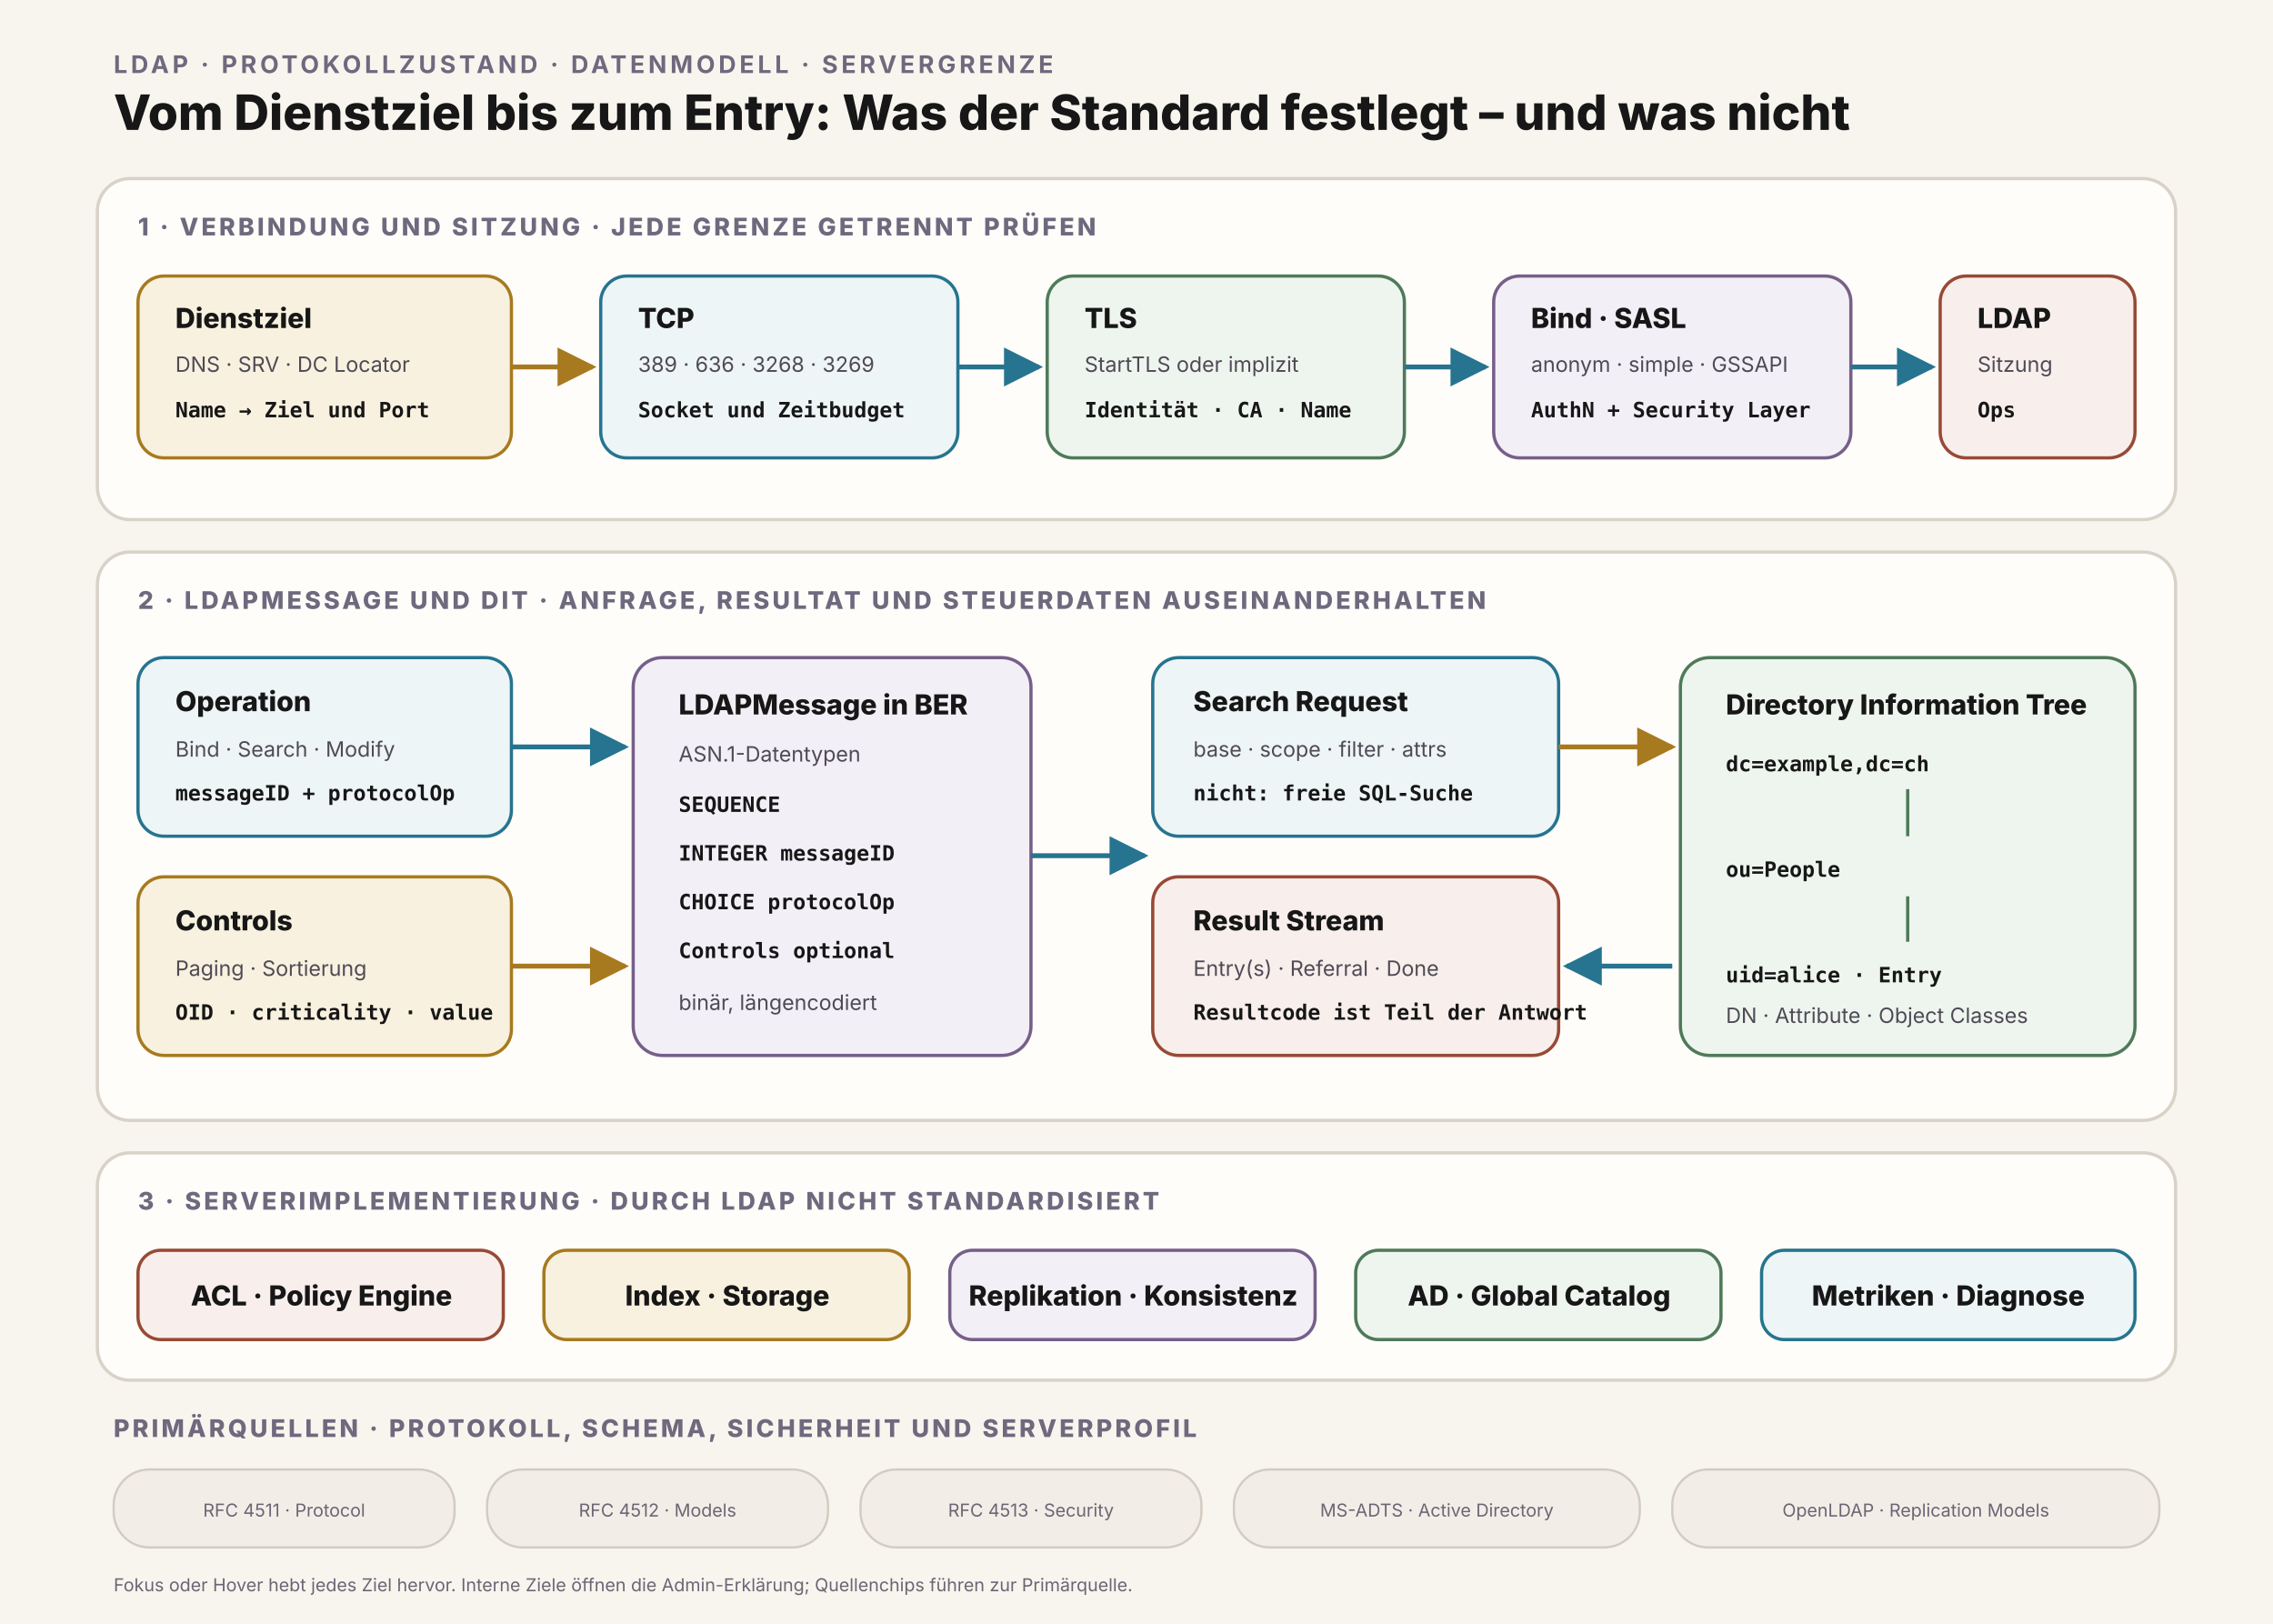
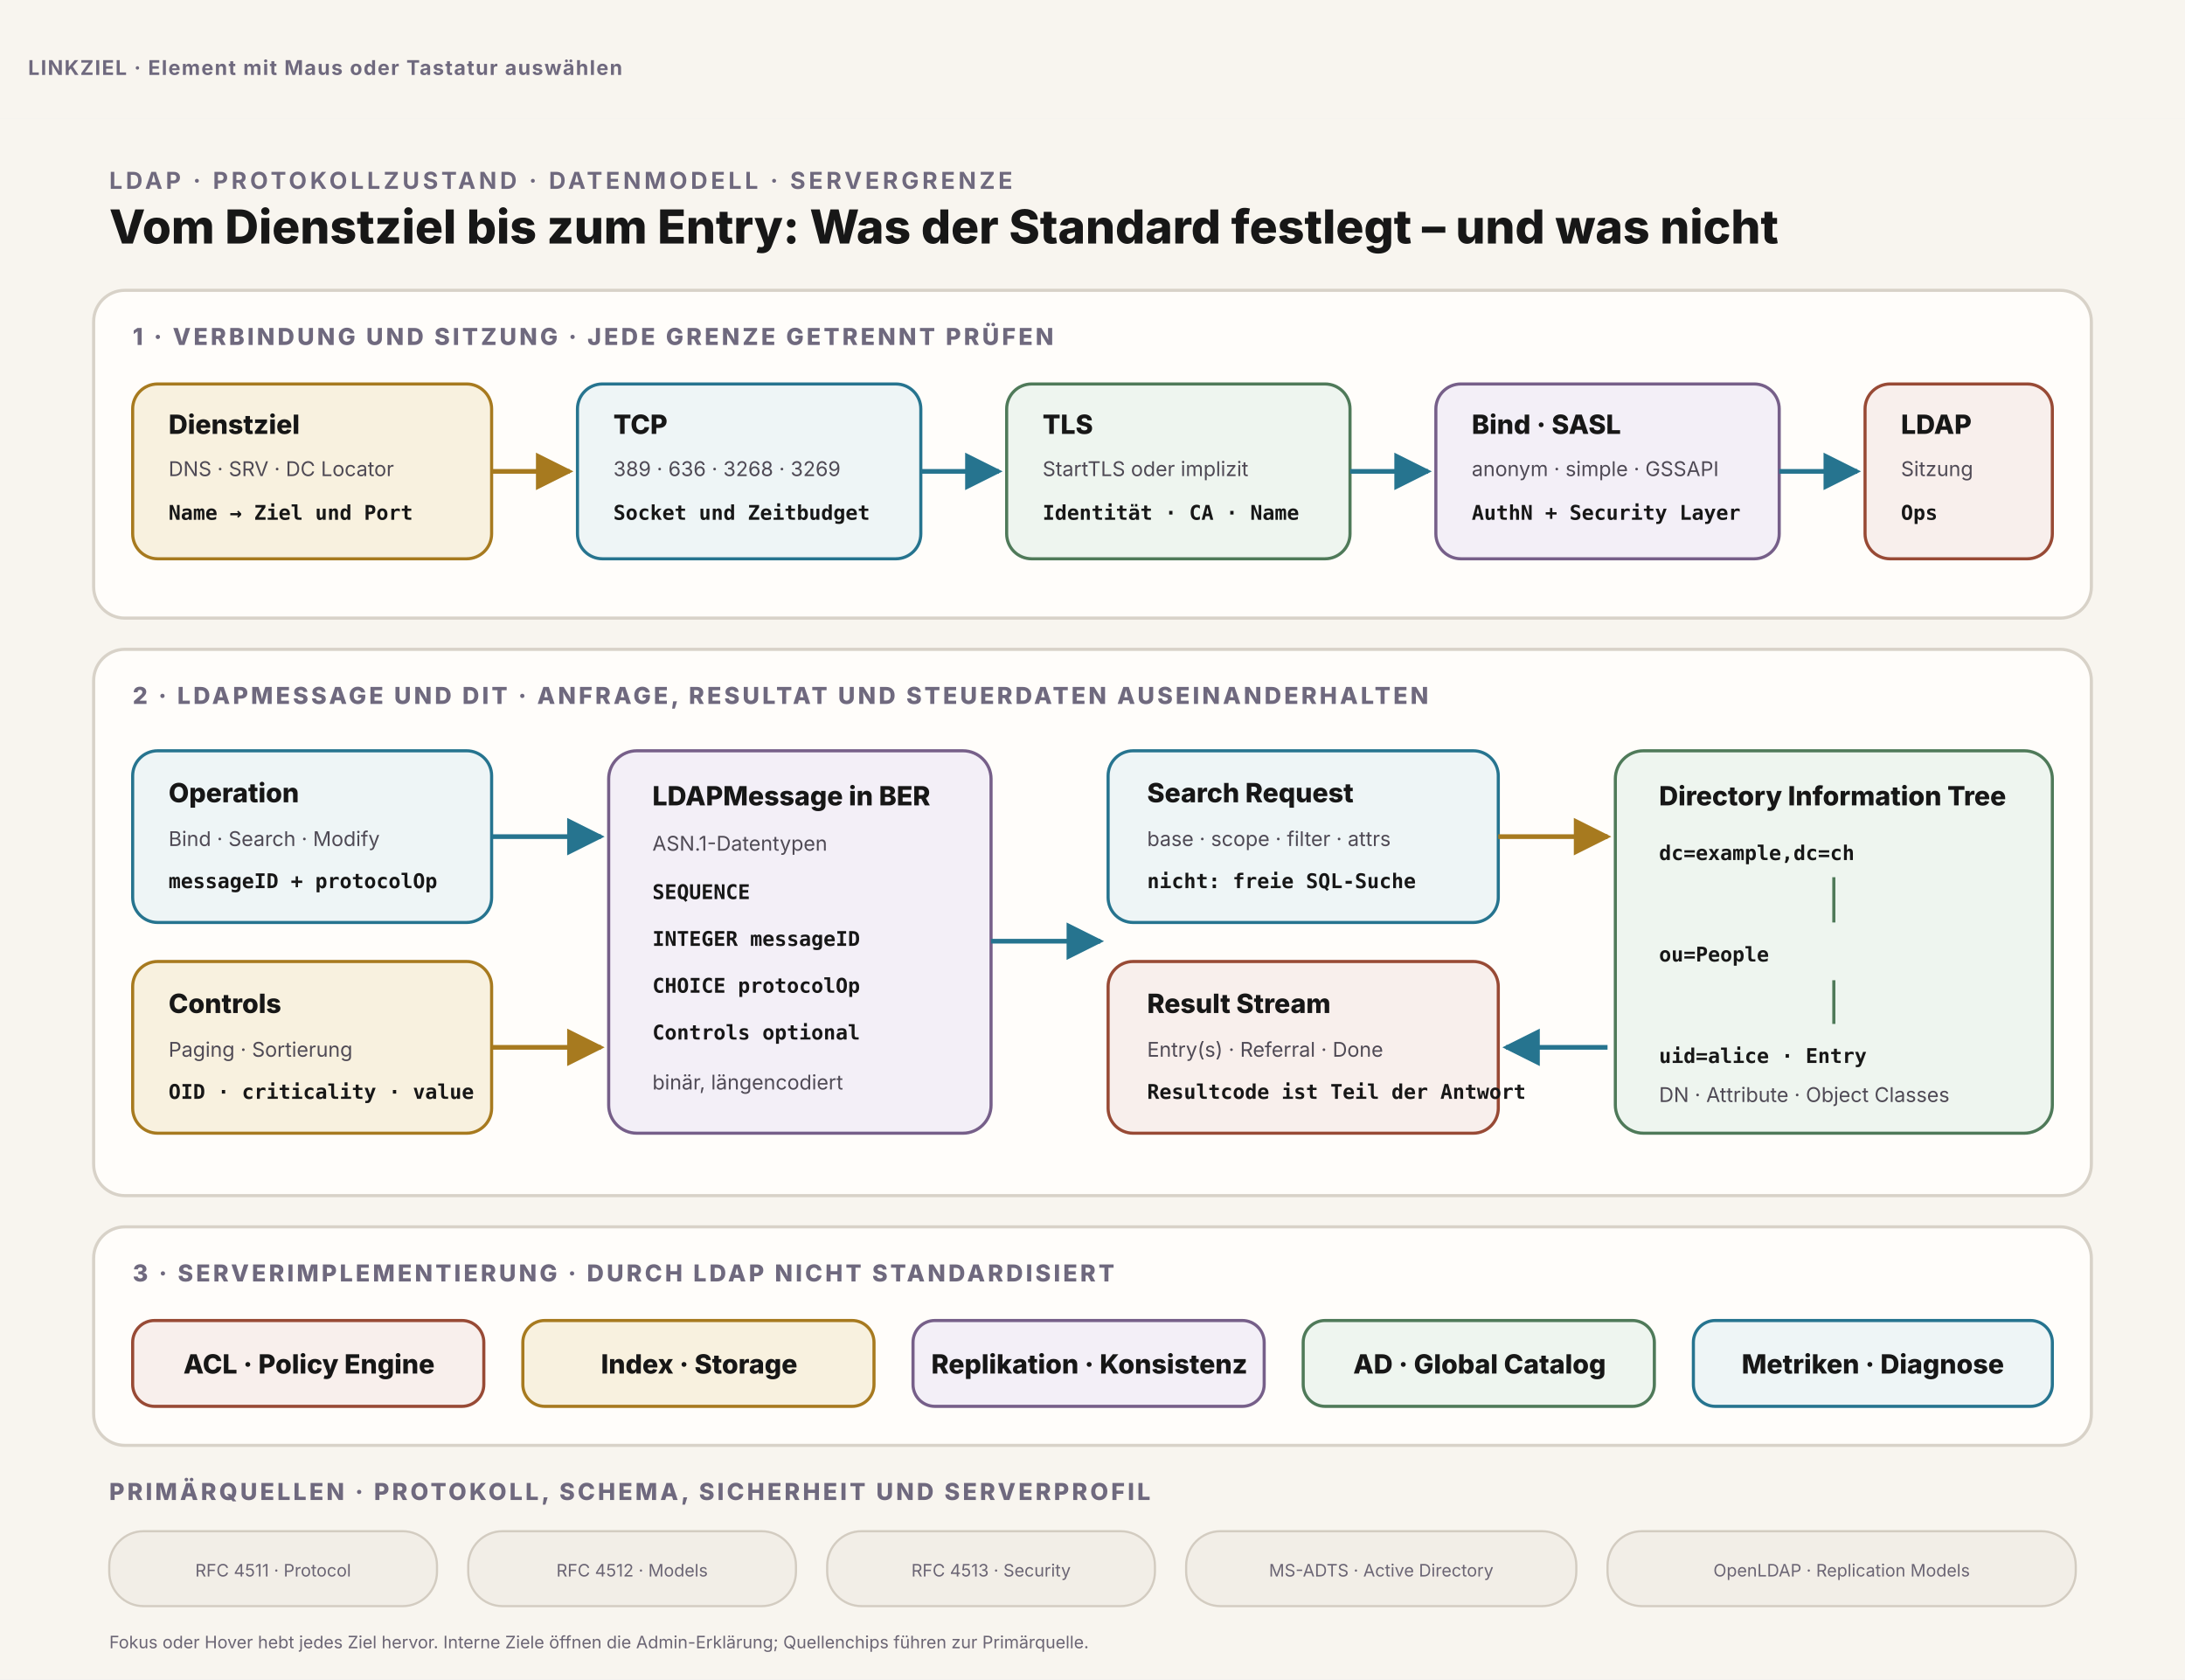
- <svg xmlns="http://www.w3.org/2000/svg" viewBox="0 0 1400 1000" role="img" aria-labelledby="title desc">
+ <svg xmlns="http://www.w3.org/2000/svg" viewBox="0 -76 1400 1076" role="img" aria-labelledby="title desc">
  <style>
    :root { color-scheme: light; }
    * { box-sizing: border-box; }
    text { font-family: Inter, ui-sans-serif, system-ui, -apple-system, BlinkMacSystemFont, "Segoe UI", sans-serif; fill: #171717; }
    .bg { fill: #f8f5ef; }
    .panel { fill: #fffdfa; stroke: #d8d2c8; stroke-width: 2; }
    .hit { fill: #eef5f6; stroke: #26748f; stroke-width: 2; transition: fill .16s ease, stroke .16s ease, filter .16s ease; }
    .hit.gold { fill: #f8f1df; stroke: #a77a1f; }
    .hit.red { fill: #f8efec; stroke: #984a35; }
    .hit.green { fill: #eef5ef; stroke: #4f7a59; }
    .hit.violet { fill: #f3eff7; stroke: #765f89; }
    a:hover .hit, a:focus .hit { fill: #d2e9ee; stroke: #0d5872; filter: drop-shadow(0 5px 7px rgba(23, 69, 84, .22)); }
    a:hover .hit.gold, a:focus .hit.gold { fill: #f2dfad; stroke: #7c5811; }
    a:hover .hit.red, a:focus .hit.red { fill: #f2d8cf; stroke: #743321; }
    a:hover .hit.green, a:focus .hit.green { fill: #dbeadf; stroke: #315f3c; }
    a:hover .hit.violet, a:focus .hit.violet { fill: #e5d9ed; stroke: #59436c; }
    a:focus { outline: none; }
    .kicker { font-size: 15px; font-weight: 750; letter-spacing: 2.1px; fill: #6f697e; }
    .title { font-size: 30px; font-weight: 780; }
    .section { font-size: 15px; font-weight: 780; letter-spacing: 1.8px; fill: #6f697e; }
    .box-title { font-size: 17px; font-weight: 760; }
    .box-copy { font-size: 13px; fill: #4f4a55; }
    .mono { font-family: "Cascadia Mono", "SFMono-Regular", Consolas, monospace; font-size: 13px; font-weight: 680; }
    .tiny { font-size: 11px; fill: #6b6574; }
    .chip { fill: #f2eee7; stroke: #d3ccc1; stroke-width: 1.4; transition: fill .16s ease, stroke .16s ease; }
    a:hover .chip, a:focus .chip { fill: #d9ebef; stroke: #26748f; }
    .arrow { fill: none; stroke: #26748f; stroke-width: 3; marker-end: url(#arrow); }
    .arrow-gold { fill: none; stroke: #a77a1f; stroke-width: 3; marker-end: url(#arrowGold); }
    .dash { fill: none; stroke: #8e8996; stroke-width: 2; stroke-dasharray: 7 7; marker-end: url(#arrowMuted); }
  </style>
  <defs>
    <marker id="arrow" viewBox="0 0 10 10" refX="9" refY="5" markerWidth="8" markerHeight="8" orient="auto-start-reverse">
      <path d="M 0 0 L 10 5 L 0 10 z" fill="#26748f" />
    </marker>
    <marker id="arrowGold" viewBox="0 0 10 10" refX="9" refY="5" markerWidth="8" markerHeight="8" orient="auto-start-reverse">
      <path d="M 0 0 L 10 5 L 0 10 z" fill="#a77a1f" />
    </marker>
    <marker id="arrowMuted" viewBox="0 0 10 10" refX="9" refY="5" markerWidth="8" markerHeight="8" orient="auto-start-reverse">
      <path d="M 0 0 L 10 5 L 0 10 z" fill="#8e8996" />
    </marker>
  </defs>
  <rect class="bg" width="1400" height="1000" />
  <text class="kicker" x="70" y="45">LDAP · PROTOKOLLZUSTAND · DATENMODELL · SERVERGRENZE</text>
  <text class="title" x="70" y="80">Vom Dienstziel bis zum Entry: Was der Standard festlegt – und was nicht</text>
  <rect class="panel" x="60" y="110" width="1280" height="210" rx="20" />
  <text class="section" x="85" y="145">1 · VERBINDUNG UND SITZUNG · JEDE GRENZE GETRENNT PRÜFEN</text>
  <a data-link-hint="1" href="/kb/dns" target="_top" tabindex="0" aria-label="Dienstziel – DNS · SRV · DC Locator – Name → Ziel und Port">
    <rect class="hit gold" x="85" y="170" width="230" height="112" rx="16" />
    <text class="box-title" x="108" y="202">Dienstziel</text>
    <text class="box-copy" x="108" y="229">DNS · SRV · DC Locator</text>
    <text class="mono" x="108" y="257">Name → Ziel und Port</text>
  </a>
  <path class="arrow-gold" d="M 315 226 H 365" />
  <a data-link-hint="2" href="/kb/tcp" target="_top" tabindex="0" aria-label="TCP – 389 · 636 · 3268 · 3269 – Socket und Zeitbudget">
    <rect class="hit" x="370" y="170" width="220" height="112" rx="16" />
    <text class="box-title" x="393" y="202">TCP</text>
    <text class="box-copy" x="393" y="229">389 · 636 · 3268 · 3269</text>
    <text class="mono" x="393" y="257">Socket und Zeitbudget</text>
  </a>
  <path class="arrow" d="M 590 226 H 640" />
  <a data-link-hint="3" href="/kb/tls" target="_top" tabindex="0" aria-label="TLS – StartTLS oder implizit – Identität · CA · Name">
    <rect class="hit green" x="645" y="170" width="220" height="112" rx="16" />
    <text class="box-title" x="668" y="202">TLS</text>
    <text class="box-copy" x="668" y="229">StartTLS oder implizit</text>
    <text class="mono" x="668" y="257">Identität · CA · Name</text>
  </a>
  <path class="arrow" d="M 865 226 H 915" />
  <a data-link-hint="4" href="/kb/ldap#bind-sasl-und-tls-vertrauensgrenzen" target="_top" tabindex="0" aria-label="Bind · SASL – anonym · simple · GSSAPI – AuthN + Security Layer">
    <rect class="hit violet" x="920" y="170" width="220" height="112" rx="16" />
    <text class="box-title" x="943" y="202">Bind · SASL</text>
    <text class="box-copy" x="943" y="229">anonym · simple · GSSAPI</text>
    <text class="mono" x="943" y="257">AuthN + Security Layer</text>
  </a>
  <path class="arrow" d="M 1140 226 H 1190" />
  <a data-link-hint="5" href="/kb/ldap#operationen-und-zustandswechsel" target="_top" tabindex="0" aria-label="LDAP – Sitzung – Ops">
    <rect class="hit red" x="1195" y="170" width="120" height="112" rx="16" />
    <text class="box-title" x="1218" y="202">LDAP</text>
    <text class="box-copy" x="1218" y="229">Sitzung</text>
    <text class="mono" x="1218" y="257">Ops</text>
  </a>
  <rect class="panel" x="60" y="340" width="1280" height="350" rx="20" />
  <text class="section" x="85" y="375">2 · LDAPMESSAGE UND DIT · ANFRAGE, RESULTAT UND STEUERDATEN AUSEINANDERHALTEN</text>
  <a data-link-hint="6" href="/kb/ldap#operationen-und-zustandswechsel" target="_top" tabindex="0" aria-label="Operation – Bind · Search · Modify – messageID + protocolOp">
    <rect class="hit" x="85" y="405" width="230" height="110" rx="16" />
    <text class="box-title" x="108" y="438">Operation</text>
    <text class="box-copy" x="108" y="466">Bind · Search · Modify</text>
    <text class="mono" x="108" y="493">messageID + protocolOp</text>
  </a>
  <a data-link-hint="7" href="/kb/ldap#paging-sortierung-und-sich-ändernde-resultate" target="_top" tabindex="0" aria-label="Controls – Paging · Sortierung – OID · criticality · value">
    <rect class="hit gold" x="85" y="540" width="230" height="110" rx="16" />
    <text class="box-title" x="108" y="573">Controls</text>
    <text class="box-copy" x="108" y="601">Paging · Sortierung</text>
    <text class="mono" x="108" y="628">OID · criticality · value</text>
  </a>
  <path class="arrow" d="M 315 460 H 385" />
  <path class="arrow-gold" d="M 315 595 H 385" />
  <a data-link-hint="8" href="/kb/ldap#protokollstack-und-sitzungsmodell" target="_top" tabindex="0" aria-label="LDAPMessage in BER – ASN.1-Datentypen – SEQUENCE">
    <rect class="hit violet" x="390" y="405" width="245" height="245" rx="18" />
    <text class="box-title" x="418" y="440">LDAPMessage in BER</text>
    <text class="box-copy" x="418" y="469">ASN.1-Datentypen</text>
    <text class="mono" x="418" y="500">SEQUENCE</text>
    <text class="mono" x="418" y="530">INTEGER messageID</text>
    <text class="mono" x="418" y="560">CHOICE protocolOp</text>
    <text class="mono" x="418" y="590">Controls optional</text>
    <text class="box-copy" x="418" y="622">binär, längencodiert</text>
  </a>
  <path class="arrow" d="M 635 527 H 705" />
  <a data-link-hint="9" href="/kb/ldap#search-basis-scope-filter-und-attributprojektion" target="_top" tabindex="0" aria-label="Search Request – base · scope · filter · attrs – nicht: freie SQL-Suche">
    <rect class="hit" x="710" y="405" width="250" height="110" rx="16" />
    <text class="box-title" x="735" y="438">Search Request</text>
    <text class="box-copy" x="735" y="466">base · scope · filter · attrs</text>
    <text class="mono" x="735" y="493">nicht: freie SQL-Suche</text>
  </a>
  <a data-link-hint="10" href="/kb/ldap#operationen-und-zustandswechsel" target="_top" tabindex="0" aria-label="Result Stream – Entry(s) · Referral · Done – Resultcode ist Teil der Antwort">
    <rect class="hit red" x="710" y="540" width="250" height="110" rx="16" />
    <text class="box-title" x="735" y="573">Result Stream</text>
    <text class="box-copy" x="735" y="601">Entry(s) · Referral · Done</text>
    <text class="mono" x="735" y="628">Resultcode ist Teil der Antwort</text>
  </a>
  <path class="arrow-gold" d="M 960 460 H 1030" />
  <path class="arrow" d="M 1030 595 H 965" />
  <a data-link-hint="11" href="/kb/ldap#datenmodell-dit-entry-attribut-und-schema" target="_top" tabindex="0" aria-label="Directory Information Tree – dc=example,dc=ch – ou=People">
    <rect class="hit green" x="1035" y="405" width="280" height="245" rx="18" />
    <text class="box-title" x="1063" y="440">Directory Information Tree</text>
    <text class="mono" x="1063" y="475">dc=example,dc=ch</text>
    <line x1="1175" y1="486" x2="1175" y2="515" stroke="#4f7a59" stroke-width="2" />
    <text class="mono" x="1063" y="540">ou=People</text>
    <line x1="1175" y1="552" x2="1175" y2="580" stroke="#4f7a59" stroke-width="2" />
    <text class="mono" x="1063" y="605">uid=alice · Entry</text>
    <text class="box-copy" x="1063" y="630">DN · Attribute · Object Classes</text>
  </a>
  <rect class="panel" x="60" y="710" width="1280" height="140" rx="20" />
  <text class="section" x="85" y="745">3 · SERVERIMPLEMENTIERUNG · DURCH LDAP NICHT STANDARDISIERT</text>
  <a data-link-hint="12" href="/kb/ldap#integrations--und-betriebsmodelle" target="_top" tabindex="0" aria-label="ACL · Policy Engine">
    <rect class="hit red" x="85" y="770" width="225" height="55" rx="14" />
    <text class="box-title" x="198" y="804" text-anchor="middle">ACL · Policy Engine</text>
  </a>
  <a data-link-hint="13" href="/kb/ldap#integrations--und-betriebsmodelle" target="_top" tabindex="0" aria-label="Index · Storage">
    <rect class="hit gold" x="335" y="770" width="225" height="55" rx="14" />
    <text class="box-title" x="448" y="804" text-anchor="middle">Index · Storage</text>
  </a>
  <a data-link-hint="14" href="/kb/ldap#integrations--und-betriebsmodelle" target="_top" tabindex="0" aria-label="Replikation · Konsistenz">
    <rect class="hit violet" x="585" y="770" width="225" height="55" rx="14" />
    <text class="box-title" x="698" y="804" text-anchor="middle">Replikation · Konsistenz</text>
  </a>
  <a data-link-hint="15" href="/kb/ldap#active-directory-als-ldap-serverprofil" target="_top" tabindex="0" aria-label="AD · Global Catalog">
    <rect class="hit green" x="835" y="770" width="225" height="55" rx="14" />
    <text class="box-title" x="948" y="804" text-anchor="middle">AD · Global Catalog</text>
  </a>
  <a data-link-hint="16" href="/kb/ldap#diagnosewerkzeuge" target="_top" tabindex="0" aria-label="Metriken · Diagnose">
    <rect class="hit" x="1085" y="770" width="230" height="55" rx="14" />
    <text class="box-title" x="1200" y="804" text-anchor="middle">Metriken · Diagnose</text>
  </a>
  <text class="section" x="70" y="885">PRIMÄRQUELLEN · PROTOKOLL, SCHEMA, SICHERHEIT UND SERVERPROFIL</text>
  <a data-link-hint="17" href="https://datatracker.ietf.org/doc/html/rfc4511" rel="noopener noreferrer" tabindex="0" aria-label="RFC 4511 · Protocol" target="_top">
    <rect class="chip" x="70" y="905" width="210" height="48" rx="22" />
    <text class="tiny" x="175" y="934" text-anchor="middle">RFC 4511 · Protocol</text>
  </a>
  <a data-link-hint="18" href="https://datatracker.ietf.org/doc/html/rfc4512" rel="noopener noreferrer" tabindex="0" aria-label="RFC 4512 · Models" target="_top">
    <rect class="chip" x="300" y="905" width="210" height="48" rx="22" />
    <text class="tiny" x="405" y="934" text-anchor="middle">RFC 4512 · Models</text>
  </a>
  <a data-link-hint="19" href="https://datatracker.ietf.org/doc/html/rfc4513" rel="noopener noreferrer" tabindex="0" aria-label="RFC 4513 · Security" target="_top">
    <rect class="chip" x="530" y="905" width="210" height="48" rx="22" />
    <text class="tiny" x="635" y="934" text-anchor="middle">RFC 4513 · Security</text>
  </a>
  <a data-link-hint="20" href="https://learn.microsoft.com/en-us/openspecs/windows_protocols/ms-adts/" rel="noopener noreferrer" tabindex="0" aria-label="MS-ADTS · Active Directory" target="_top">
    <rect class="chip" x="760" y="905" width="250" height="48" rx="22" />
    <text class="tiny" x="885" y="934" text-anchor="middle">MS-ADTS · Active Directory</text>
  </a>
  <a data-link-hint="21" href="https://www.openldap.org/doc/admin25/replication.html" rel="noopener noreferrer" tabindex="0" aria-label="OpenLDAP · Replication Models" target="_top">
    <rect class="chip" x="1030" y="905" width="300" height="48" rx="22" />
    <text class="tiny" x="1180" y="934" text-anchor="middle">OpenLDAP · Replication Models</text>
  </a>
  <text class="tiny" x="70" y="980">Fokus oder Hover hebt jedes Ziel hervor. Interne Ziele öffnen die Admin-Erklärung; Quellenchips führen zur Primärquelle.</text>
  <style>
+     .link-target-gutter{fill:#f8f5ef}
+     .link-target-placeholder{font:650 13px system-ui,-apple-system,"Segoe UI",sans-serif;letter-spacing:.06em;fill:#6f697e}
    .link-target-ui{opacity:0;transition:opacity .12s ease;pointer-events:none}
    svg:has(a[href]:hover) .link-target-ui,svg:has(a[href]:focus) .link-target-ui{opacity:1}
    .link-target-backdrop{fill:#13263a;stroke:#ffffff;stroke-width:2}
    .link-target-copy{opacity:0}
    .link-target-label{font:700 16px system-ui,-apple-system,"Segoe UI",sans-serif;fill:#ffffff}
    .link-target-address{font:500 12px ui-monospace,"SFMono-Regular",Consolas,monospace;fill:#bfe7ff}
svg:has(a[data-link-hint="1"]:hover) .link-target-copy-1,svg:has(a[data-link-hint="1"]:focus) .link-target-copy-1{opacity:1}
svg:has(a[data-link-hint="2"]:hover) .link-target-copy-2,svg:has(a[data-link-hint="2"]:focus) .link-target-copy-2{opacity:1}
svg:has(a[data-link-hint="3"]:hover) .link-target-copy-3,svg:has(a[data-link-hint="3"]:focus) .link-target-copy-3{opacity:1}
svg:has(a[data-link-hint="4"]:hover) .link-target-copy-4,svg:has(a[data-link-hint="4"]:focus) .link-target-copy-4{opacity:1}
svg:has(a[data-link-hint="5"]:hover) .link-target-copy-5,svg:has(a[data-link-hint="5"]:focus) .link-target-copy-5{opacity:1}
svg:has(a[data-link-hint="6"]:hover) .link-target-copy-6,svg:has(a[data-link-hint="6"]:focus) .link-target-copy-6{opacity:1}
svg:has(a[data-link-hint="7"]:hover) .link-target-copy-7,svg:has(a[data-link-hint="7"]:focus) .link-target-copy-7{opacity:1}
svg:has(a[data-link-hint="8"]:hover) .link-target-copy-8,svg:has(a[data-link-hint="8"]:focus) .link-target-copy-8{opacity:1}
svg:has(a[data-link-hint="9"]:hover) .link-target-copy-9,svg:has(a[data-link-hint="9"]:focus) .link-target-copy-9{opacity:1}
svg:has(a[data-link-hint="10"]:hover) .link-target-copy-10,svg:has(a[data-link-hint="10"]:focus) .link-target-copy-10{opacity:1}
svg:has(a[data-link-hint="11"]:hover) .link-target-copy-11,svg:has(a[data-link-hint="11"]:focus) .link-target-copy-11{opacity:1}
svg:has(a[data-link-hint="12"]:hover) .link-target-copy-12,svg:has(a[data-link-hint="12"]:focus) .link-target-copy-12{opacity:1}
svg:has(a[data-link-hint="13"]:hover) .link-target-copy-13,svg:has(a[data-link-hint="13"]:focus) .link-target-copy-13{opacity:1}
svg:has(a[data-link-hint="14"]:hover) .link-target-copy-14,svg:has(a[data-link-hint="14"]:focus) .link-target-copy-14{opacity:1}
svg:has(a[data-link-hint="15"]:hover) .link-target-copy-15,svg:has(a[data-link-hint="15"]:focus) .link-target-copy-15{opacity:1}
svg:has(a[data-link-hint="16"]:hover) .link-target-copy-16,svg:has(a[data-link-hint="16"]:focus) .link-target-copy-16{opacity:1}
svg:has(a[data-link-hint="17"]:hover) .link-target-copy-17,svg:has(a[data-link-hint="17"]:focus) .link-target-copy-17{opacity:1}
svg:has(a[data-link-hint="18"]:hover) .link-target-copy-18,svg:has(a[data-link-hint="18"]:focus) .link-target-copy-18{opacity:1}
svg:has(a[data-link-hint="19"]:hover) .link-target-copy-19,svg:has(a[data-link-hint="19"]:focus) .link-target-copy-19{opacity:1}
svg:has(a[data-link-hint="20"]:hover) .link-target-copy-20,svg:has(a[data-link-hint="20"]:focus) .link-target-copy-20{opacity:1}
svg:has(a[data-link-hint="21"]:hover) .link-target-copy-21,svg:has(a[data-link-hint="21"]:focus) .link-target-copy-21{opacity:1}
  </style>
+   <rect class="link-target-gutter" x="0" y="-76" width="1400" height="76" />
+   <text class="link-target-placeholder" x="18" y="-28">LINKZIEL · Element mit Maus oder Tastatur auswählen</text>
  <g class="link-target-ui" aria-hidden="true" pointer-events="none">
-     <rect class="link-target-backdrop" x="12" y="10" width="1376" height="62" rx="12" />
+     <rect class="link-target-backdrop" x="12" y="-70" width="1376" height="62" rx="12" />
    <g class="link-target-copy link-target-copy-1">
-       <text class="link-target-label" x="26" y="38">Öffnet: Dienstziel – DNS · SRV · DC Locator – Name → Ziel und Port</text>
-       <text class="link-target-address" x="26" y="60">Ziel: /kb/dns</text>
+       <text class="link-target-label" x="26" y="-42">Öffnet: Dienstziel – DNS · SRV · DC Locator – Name → Ziel und Port</text>
+       <text class="link-target-address" x="26" y="-20">Ziel: /kb/dns</text>
    </g>
    <g class="link-target-copy link-target-copy-2">
-       <text class="link-target-label" x="26" y="38">Öffnet: TCP – 389 · 636 · 3268 · 3269 – Socket und Zeitbudget</text>
-       <text class="link-target-address" x="26" y="60">Ziel: /kb/tcp</text>
+       <text class="link-target-label" x="26" y="-42">Öffnet: TCP – 389 · 636 · 3268 · 3269 – Socket und Zeitbudget</text>
+       <text class="link-target-address" x="26" y="-20">Ziel: /kb/tcp</text>
    </g>
    <g class="link-target-copy link-target-copy-3">
-       <text class="link-target-label" x="26" y="38">Öffnet: TLS – StartTLS oder implizit – Identität · CA · Name</text>
-       <text class="link-target-address" x="26" y="60">Ziel: /kb/tls</text>
+       <text class="link-target-label" x="26" y="-42">Öffnet: TLS – StartTLS oder implizit – Identität · CA · Name</text>
+       <text class="link-target-address" x="26" y="-20">Ziel: /kb/tls</text>
    </g>
    <g class="link-target-copy link-target-copy-4">
-       <text class="link-target-label" x="26" y="38">Öffnet: Bind · SASL – anonym · simple · GSSAPI – AuthN + Security Layer</text>
-       <text class="link-target-address" x="26" y="60">Ziel: /kb/ldap#bind-sasl-und-tls-vertrauensgrenzen</text>
+       <text class="link-target-label" x="26" y="-42">Öffnet: Bind · SASL – anonym · simple · GSSAPI – AuthN + Security Layer</text>
+       <text class="link-target-address" x="26" y="-20">Ziel: /kb/ldap#bind-sasl-und-tls-vertrauensgrenzen</text>
    </g>
    <g class="link-target-copy link-target-copy-5">
-       <text class="link-target-label" x="26" y="38">Öffnet: LDAP – Sitzung – Ops</text>
-       <text class="link-target-address" x="26" y="60">Ziel: /kb/ldap#operationen-und-zustandswechsel</text>
+       <text class="link-target-label" x="26" y="-42">Öffnet: LDAP – Sitzung – Ops</text>
+       <text class="link-target-address" x="26" y="-20">Ziel: /kb/ldap#operationen-und-zustandswechsel</text>
    </g>
    <g class="link-target-copy link-target-copy-6">
-       <text class="link-target-label" x="26" y="38">Öffnet: Operation – Bind · Search · Modify – messageID + protocolOp</text>
-       <text class="link-target-address" x="26" y="60">Ziel: /kb/ldap#operationen-und-zustandswechsel</text>
+       <text class="link-target-label" x="26" y="-42">Öffnet: Operation – Bind · Search · Modify – messageID + protocolOp</text>
+       <text class="link-target-address" x="26" y="-20">Ziel: /kb/ldap#operationen-und-zustandswechsel</text>
    </g>
    <g class="link-target-copy link-target-copy-7">
-       <text class="link-target-label" x="26" y="38">Öffnet: Controls – Paging · Sortierung – OID · criticality · value</text>
-       <text class="link-target-address" x="26" y="60">Ziel: /kb/ldap#paging-sortierung-und-sich-ändernde-resultate</text>
+       <text class="link-target-label" x="26" y="-42">Öffnet: Controls – Paging · Sortierung – OID · criticality · value</text>
+       <text class="link-target-address" x="26" y="-20">Ziel: /kb/ldap#paging-sortierung-und-sich-ändernde-resultate</text>
    </g>
    <g class="link-target-copy link-target-copy-8">
-       <text class="link-target-label" x="26" y="38">Öffnet: LDAPMessage in BER – ASN.1-Datentypen – SEQUENCE</text>
-       <text class="link-target-address" x="26" y="60">Ziel: /kb/ldap#protokollstack-und-sitzungsmodell</text>
+       <text class="link-target-label" x="26" y="-42">Öffnet: LDAPMessage in BER – ASN.1-Datentypen – SEQUENCE</text>
+       <text class="link-target-address" x="26" y="-20">Ziel: /kb/ldap#protokollstack-und-sitzungsmodell</text>
    </g>
    <g class="link-target-copy link-target-copy-9">
-       <text class="link-target-label" x="26" y="38">Öffnet: Search Request – base · scope · filter · attrs – nicht: freie SQL-Suche</text>
-       <text class="link-target-address" x="26" y="60">Ziel: /kb/ldap#search-basis-scope-filter-und-attributprojektion</text>
+       <text class="link-target-label" x="26" y="-42">Öffnet: Search Request – base · scope · filter · attrs – nicht: freie SQL-Suche</text>
+       <text class="link-target-address" x="26" y="-20">Ziel: /kb/ldap#search-basis-scope-filter-und-attributprojektion</text>
    </g>
    <g class="link-target-copy link-target-copy-10">
-       <text class="link-target-label" x="26" y="38">Öffnet: Result Stream – Entry(s) · Referral · Done – Resultcode ist Teil der Antwort</text>
-       <text class="link-target-address" x="26" y="60">Ziel: /kb/ldap#operationen-und-zustandswechsel</text>
+       <text class="link-target-label" x="26" y="-42">Öffnet: Result Stream – Entry(s) · Referral · Done – Resultcode ist Teil der Antwort</text>
+       <text class="link-target-address" x="26" y="-20">Ziel: /kb/ldap#operationen-und-zustandswechsel</text>
    </g>
    <g class="link-target-copy link-target-copy-11">
-       <text class="link-target-label" x="26" y="38">Öffnet: Directory Information Tree – dc=example,dc=ch – ou=People</text>
-       <text class="link-target-address" x="26" y="60">Ziel: /kb/ldap#datenmodell-dit-entry-attribut-und-schema</text>
+       <text class="link-target-label" x="26" y="-42">Öffnet: Directory Information Tree – dc=example,dc=ch – ou=People</text>
+       <text class="link-target-address" x="26" y="-20">Ziel: /kb/ldap#datenmodell-dit-entry-attribut-und-schema</text>
    </g>
    <g class="link-target-copy link-target-copy-12">
-       <text class="link-target-label" x="26" y="38">Öffnet: ACL · Policy Engine</text>
-       <text class="link-target-address" x="26" y="60">Ziel: /kb/ldap#integrations--und-betriebsmodelle</text>
+       <text class="link-target-label" x="26" y="-42">Öffnet: ACL · Policy Engine</text>
+       <text class="link-target-address" x="26" y="-20">Ziel: /kb/ldap#integrations--und-betriebsmodelle</text>
    </g>
    <g class="link-target-copy link-target-copy-13">
-       <text class="link-target-label" x="26" y="38">Öffnet: Index · Storage</text>
-       <text class="link-target-address" x="26" y="60">Ziel: /kb/ldap#integrations--und-betriebsmodelle</text>
+       <text class="link-target-label" x="26" y="-42">Öffnet: Index · Storage</text>
+       <text class="link-target-address" x="26" y="-20">Ziel: /kb/ldap#integrations--und-betriebsmodelle</text>
    </g>
    <g class="link-target-copy link-target-copy-14">
-       <text class="link-target-label" x="26" y="38">Öffnet: Replikation · Konsistenz</text>
-       <text class="link-target-address" x="26" y="60">Ziel: /kb/ldap#integrations--und-betriebsmodelle</text>
+       <text class="link-target-label" x="26" y="-42">Öffnet: Replikation · Konsistenz</text>
+       <text class="link-target-address" x="26" y="-20">Ziel: /kb/ldap#integrations--und-betriebsmodelle</text>
    </g>
    <g class="link-target-copy link-target-copy-15">
-       <text class="link-target-label" x="26" y="38">Öffnet: AD · Global Catalog</text>
-       <text class="link-target-address" x="26" y="60">Ziel: /kb/ldap#active-directory-als-ldap-serverprofil</text>
+       <text class="link-target-label" x="26" y="-42">Öffnet: AD · Global Catalog</text>
+       <text class="link-target-address" x="26" y="-20">Ziel: /kb/ldap#active-directory-als-ldap-serverprofil</text>
    </g>
    <g class="link-target-copy link-target-copy-16">
-       <text class="link-target-label" x="26" y="38">Öffnet: Metriken · Diagnose</text>
-       <text class="link-target-address" x="26" y="60">Ziel: /kb/ldap#diagnosewerkzeuge</text>
+       <text class="link-target-label" x="26" y="-42">Öffnet: Metriken · Diagnose</text>
+       <text class="link-target-address" x="26" y="-20">Ziel: /kb/ldap#diagnosewerkzeuge</text>
    </g>
    <g class="link-target-copy link-target-copy-17">
-       <text class="link-target-label" x="26" y="38">Öffnet: RFC 4511 · Protocol</text>
-       <text class="link-target-address" x="26" y="60">Ziel: https://datatracker.ietf.org/doc/html/rfc4511</text>
+       <text class="link-target-label" x="26" y="-42">Öffnet: RFC 4511 · Protocol</text>
+       <text class="link-target-address" x="26" y="-20">Ziel: https://datatracker.ietf.org/doc/html/rfc4511</text>
    </g>
    <g class="link-target-copy link-target-copy-18">
-       <text class="link-target-label" x="26" y="38">Öffnet: RFC 4512 · Models</text>
-       <text class="link-target-address" x="26" y="60">Ziel: https://datatracker.ietf.org/doc/html/rfc4512</text>
+       <text class="link-target-label" x="26" y="-42">Öffnet: RFC 4512 · Models</text>
+       <text class="link-target-address" x="26" y="-20">Ziel: https://datatracker.ietf.org/doc/html/rfc4512</text>
    </g>
    <g class="link-target-copy link-target-copy-19">
-       <text class="link-target-label" x="26" y="38">Öffnet: RFC 4513 · Security</text>
-       <text class="link-target-address" x="26" y="60">Ziel: https://datatracker.ietf.org/doc/html/rfc4513</text>
+       <text class="link-target-label" x="26" y="-42">Öffnet: RFC 4513 · Security</text>
+       <text class="link-target-address" x="26" y="-20">Ziel: https://datatracker.ietf.org/doc/html/rfc4513</text>
    </g>
    <g class="link-target-copy link-target-copy-20">
-       <text class="link-target-label" x="26" y="38">Öffnet: MS-ADTS · Active Directory</text>
-       <text class="link-target-address" x="26" y="60">Ziel: https://learn.microsoft.com/en-us/openspecs/windows_protocols/ms-adts/</text>
+       <text class="link-target-label" x="26" y="-42">Öffnet: MS-ADTS · Active Directory</text>
+       <text class="link-target-address" x="26" y="-20">Ziel: https://learn.microsoft.com/en-us/openspecs/windows_protocols/ms-adts/</text>
    </g>
    <g class="link-target-copy link-target-copy-21">
-       <text class="link-target-label" x="26" y="38">Öffnet: OpenLDAP · Replication Models</text>
-       <text class="link-target-address" x="26" y="60">Ziel: https://www.openldap.org/doc/admin25/replication.html</text>
+       <text class="link-target-label" x="26" y="-42">Öffnet: OpenLDAP · Replication Models</text>
+       <text class="link-target-address" x="26" y="-20">Ziel: https://www.openldap.org/doc/admin25/replication.html</text>
    </g>
  </g>
</svg>
